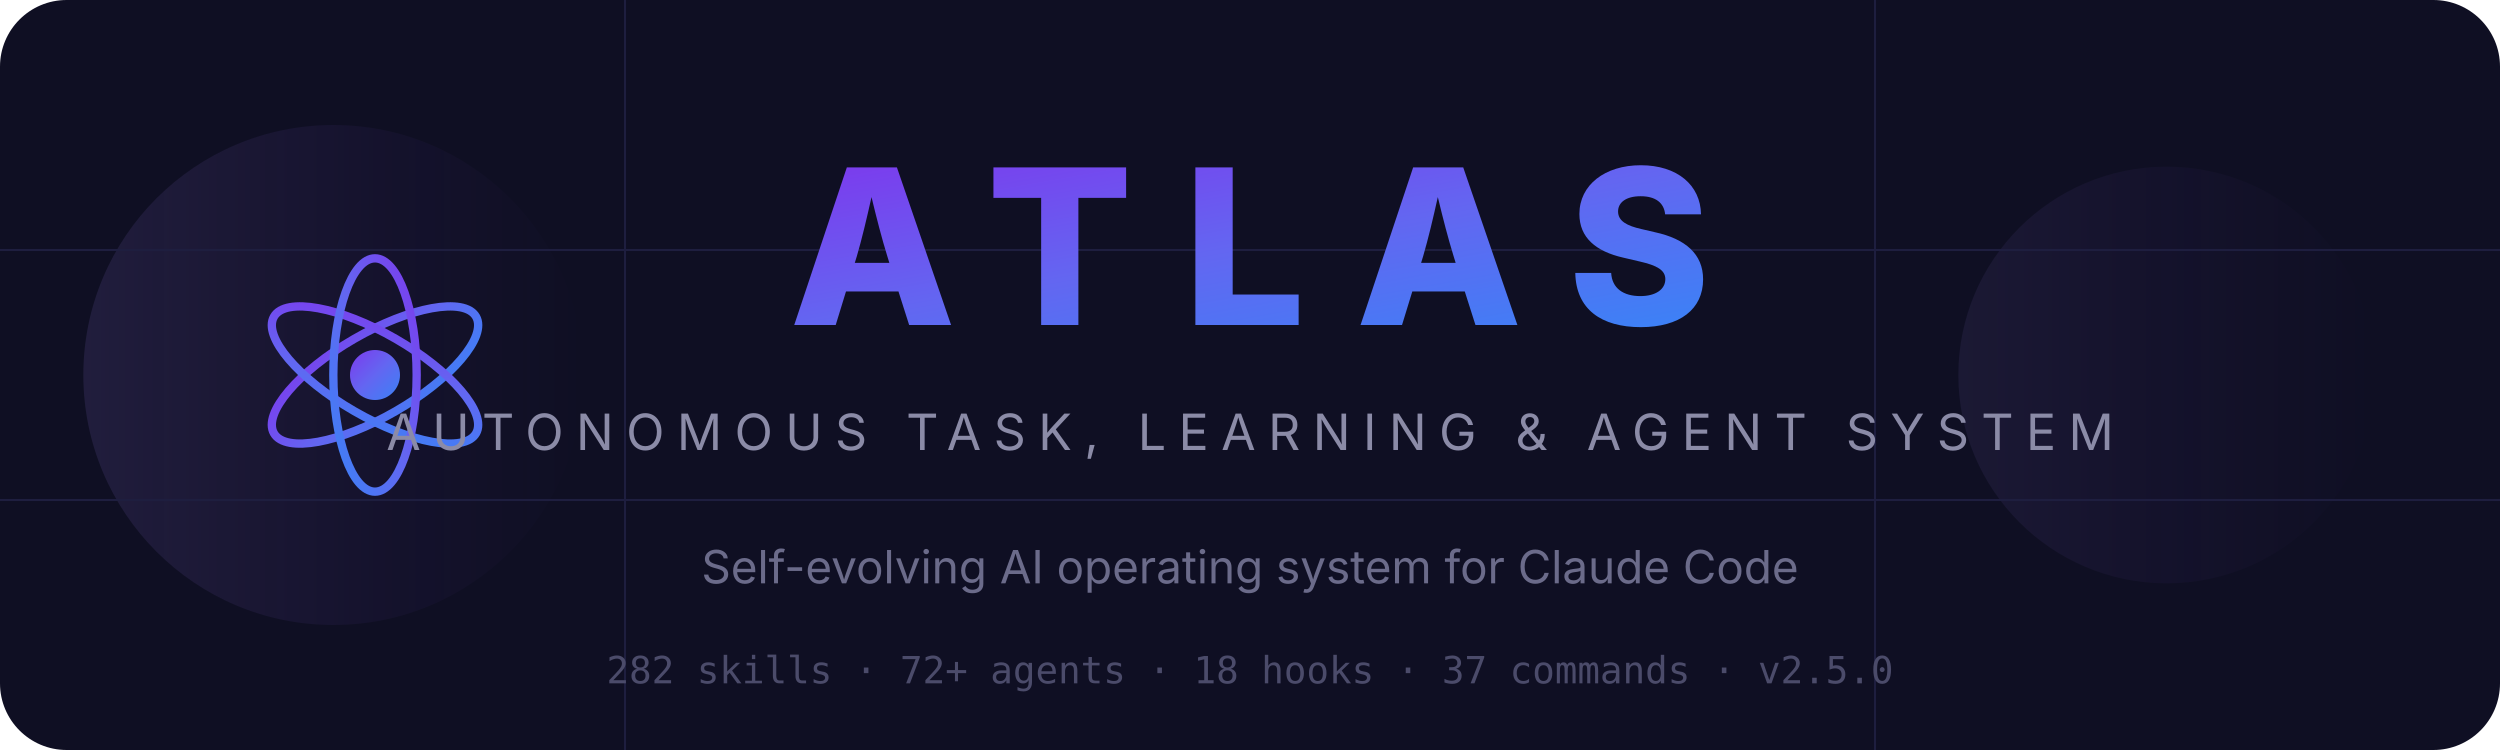
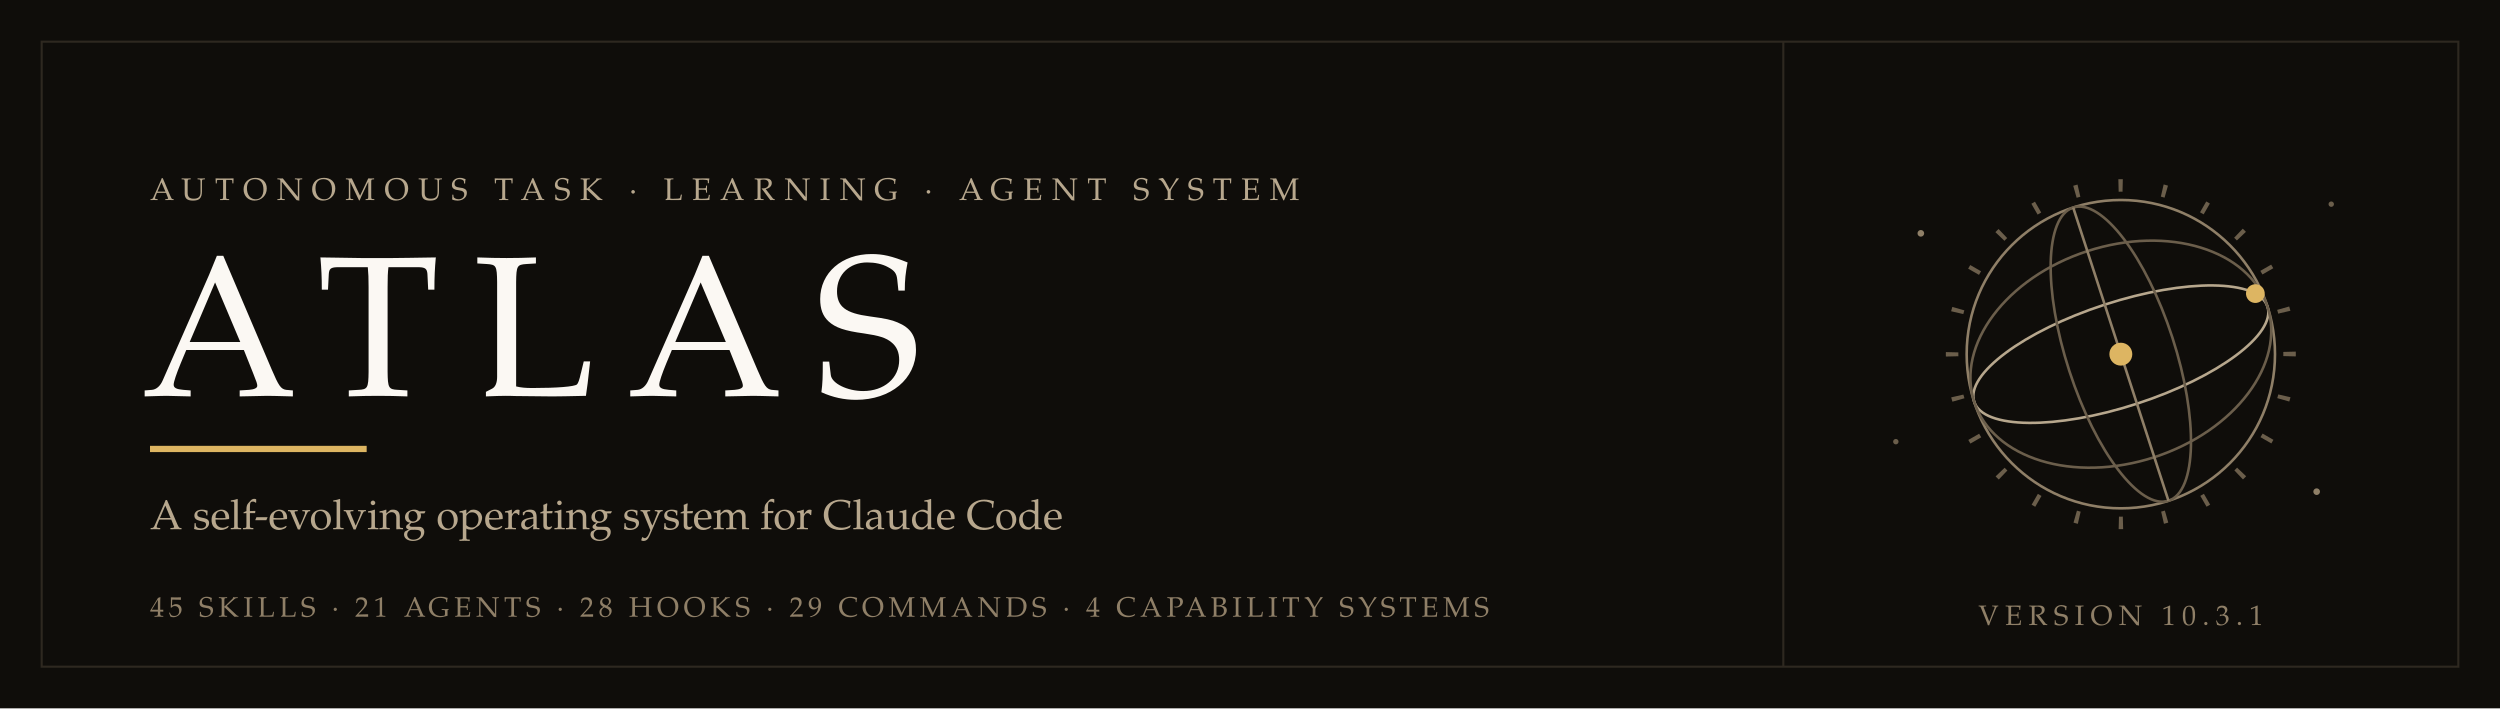
- <svg xmlns="http://www.w3.org/2000/svg" viewBox="0 0 600 180" fill="none">
-   <defs>
-     <linearGradient id="grad-dark" x1="0%" y1="0%" x2="100%" y2="100%">
-       <stop offset="0%" style="stop-color:#7c3aed;stop-opacity:1" />
-       <stop offset="50%" style="stop-color:#6366f1;stop-opacity:1" />
-       <stop offset="100%" style="stop-color:#3b82f6;stop-opacity:1" />
-     </linearGradient>
-     <linearGradient id="orb-grad" cx="50%" cy="40%" r="50%">
-       <stop offset="0%" style="stop-color:#a78bfa;stop-opacity:0.4" />
-       <stop offset="100%" style="stop-color:#7c3aed;stop-opacity:0" />
-     </linearGradient>
-   </defs>
-   <rect width="600" height="180" rx="16" fill="#0f0f23" />
-   <circle cx="80" cy="90" r="60" fill="url(#orb-grad)" opacity="0.3" />
-   <circle cx="520" cy="90" r="50" fill="url(#orb-grad)" opacity="0.2" />
-   <line x1="0" y1="60" x2="600" y2="60" stroke="#1e1e3f" stroke-width="0.5" />
-   <line x1="0" y1="120" x2="600" y2="120" stroke="#1e1e3f" stroke-width="0.5" />
-   <line x1="150" y1="0" x2="150" y2="180" stroke="#1e1e3f" stroke-width="0.5" />
-   <line x1="450" y1="0" x2="450" y2="180" stroke="#1e1e3f" stroke-width="0.5" />
-   <g transform="translate(90, 90)">
-     <ellipse cx="0" cy="0" rx="28" ry="10" fill="none" stroke="url(#grad-dark)" stroke-width="2" transform="rotate(-30)" />
-     <ellipse cx="0" cy="0" rx="28" ry="10" fill="none" stroke="url(#grad-dark)" stroke-width="2" transform="rotate(30)" />
-     <ellipse cx="0" cy="0" rx="28" ry="10" fill="none" stroke="url(#grad-dark)" stroke-width="2" transform="rotate(90)" />
-     <circle cx="0" cy="0" r="6" fill="url(#grad-dark)" />
+ <svg xmlns="http://www.w3.org/2000/svg" viewBox="0 0 1200 340" width="1200" height="340" role="img" aria-label="ATLAS — Autonomous Task, Learning and Agent System">
+   <rect width="1200" height="340" fill="#0F0D0A" />
+   <rect x="20" y="20" width="1160" height="300" fill="none" stroke="#2E2820" stroke-width="1" />
+   <line x1="856" y1="20" x2="856" y2="320" stroke="#2E2820" stroke-width="1" />
+   <text x="72" y="96" font-family="'Iowan Old Style','Palatino Linotype',Palatino,'Book Antiqua',Georgia,serif" font-size="15" letter-spacing="4.5" fill="#B7A78D">AUTONOMOUS TASK · LEARNING · AGENT SYSTEM</text>
+   <text x="68" y="190" font-family="'Iowan Old Style','Palatino Linotype',Palatino,'Book Antiqua',Georgia,serif" font-size="96" letter-spacing="16" fill="#FBF8F3">ATLAS</text>
+   <rect x="72" y="214" width="104" height="3" fill="#DDB562" />
+   <text x="72" y="254" font-family="'Iowan Old Style','Palatino Linotype',Palatino,'Book Antiqua',Georgia,serif" font-size="20" fill="#B7A78D">A self-evolving operating system for Claude Code</text>
+   <text x="72" y="296" font-family="'Iowan Old Style','Palatino Linotype',Palatino,'Book Antiqua',Georgia,serif" font-size="13.5" letter-spacing="2.2" fill="#8F7F67">45 SKILLS · 21 AGENTS · 28 HOOKS · 29 COMMANDS · 4 CAPABILITY SYSTEMS</text>
+   <g transform="translate(1018,170)">
+     <circle r="81" fill="none" stroke="#6B5E4B" stroke-width="6" stroke-dasharray="2 19.2" stroke-dashoffset="1" />
+     <circle r="74" fill="none" stroke="#8F7F67" stroke-width="1.25" />
+     <g transform="rotate(-18)">
+       <ellipse rx="74" ry="25" fill="none" stroke="#B7A78D" stroke-width="1.25" />
+       <ellipse rx="74" ry="52" fill="none" stroke="#6B5E4B" stroke-width="1.25" />
+       <ellipse rx="26" ry="74" fill="none" stroke="#6B5E4B" stroke-width="1.25" />
+       <line x1="0" y1="-74" x2="0" y2="74" stroke="#8F7F67" stroke-width="1.25" />
+       <circle cx="70.4" cy="-7.7" r="4.5" fill="#DDB562" />
+     </g>
+     <circle r="5.5" fill="#DDB562" />
+     <circle cx="-96" cy="-58" r="1.6" fill="#8F7F67" />
+     <circle cx="101" cy="-72" r="1.3" fill="#6B5E4B" />
+     <circle cx="-108" cy="42" r="1.3" fill="#6B5E4B" />
+     <circle cx="94" cy="66" r="1.6" fill="#8F7F67" />
  </g>
-   <text x="300" y="78" text-anchor="middle" font-family="system-ui, -apple-system, 'Segoe UI', sans-serif" font-size="52" font-weight="800" letter-spacing="12" fill="url(#grad-dark)">ATLAS</text>
-   <text x="300" y="108" text-anchor="middle" font-family="system-ui, -apple-system, 'Segoe UI', sans-serif" font-size="12" font-weight="400" letter-spacing="3" fill="#8b8ba7">AUTONOMOUS TASK, LEARNING &amp; AGENT SYSTEM</text>
-   <text x="300" y="140" text-anchor="middle" font-family="system-ui, -apple-system, 'Segoe UI', sans-serif" font-size="11" fill="#6b6b8a">Self-evolving AI operating system for Claude Code</text>
-   <text x="300" y="164" text-anchor="middle" font-family="ui-monospace, 'Cascadia Code', Menlo, monospace" font-size="9" fill="#4b4b6a">282 skills  ·  72+ agents  ·  18 hooks  ·  37 commands  ·  v2.5.0</text>
+   <text x="1018" y="300" text-anchor="middle" font-family="'Iowan Old Style','Palatino Linotype',Palatino,'Book Antiqua',Georgia,serif" font-size="13.5" letter-spacing="3" fill="#8F7F67">VERSION 10.3.1</text>
</svg>
